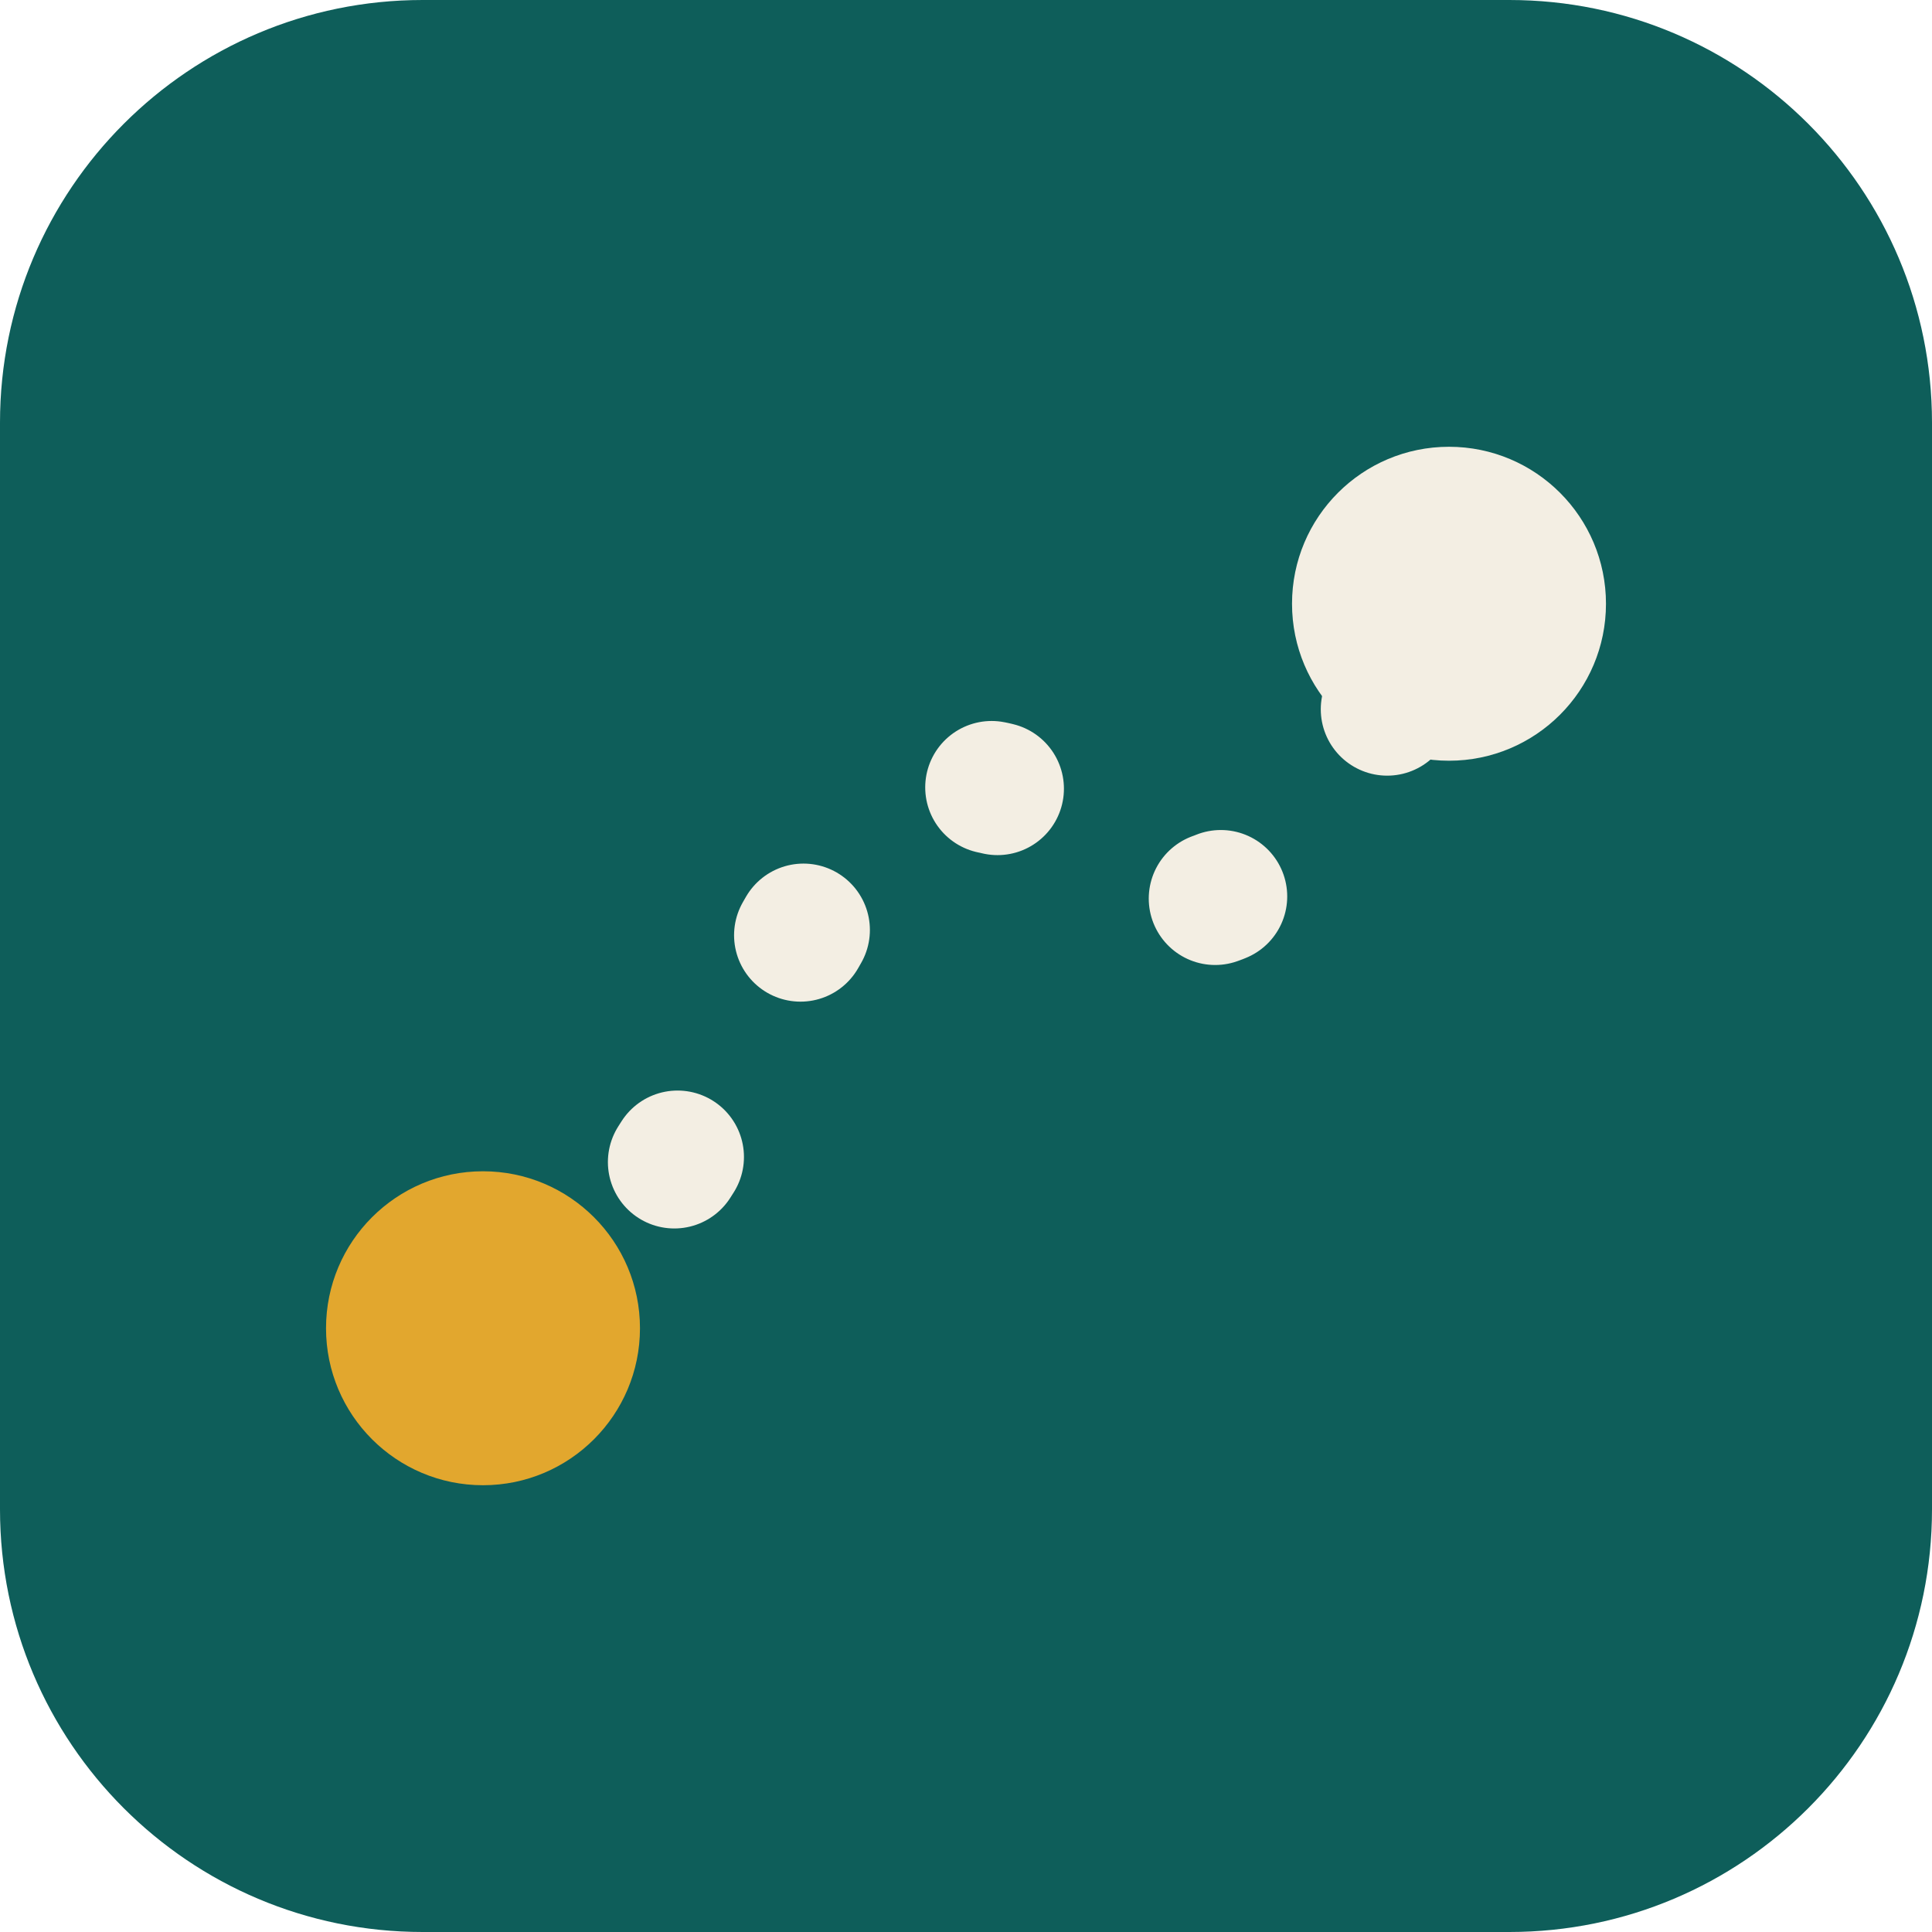
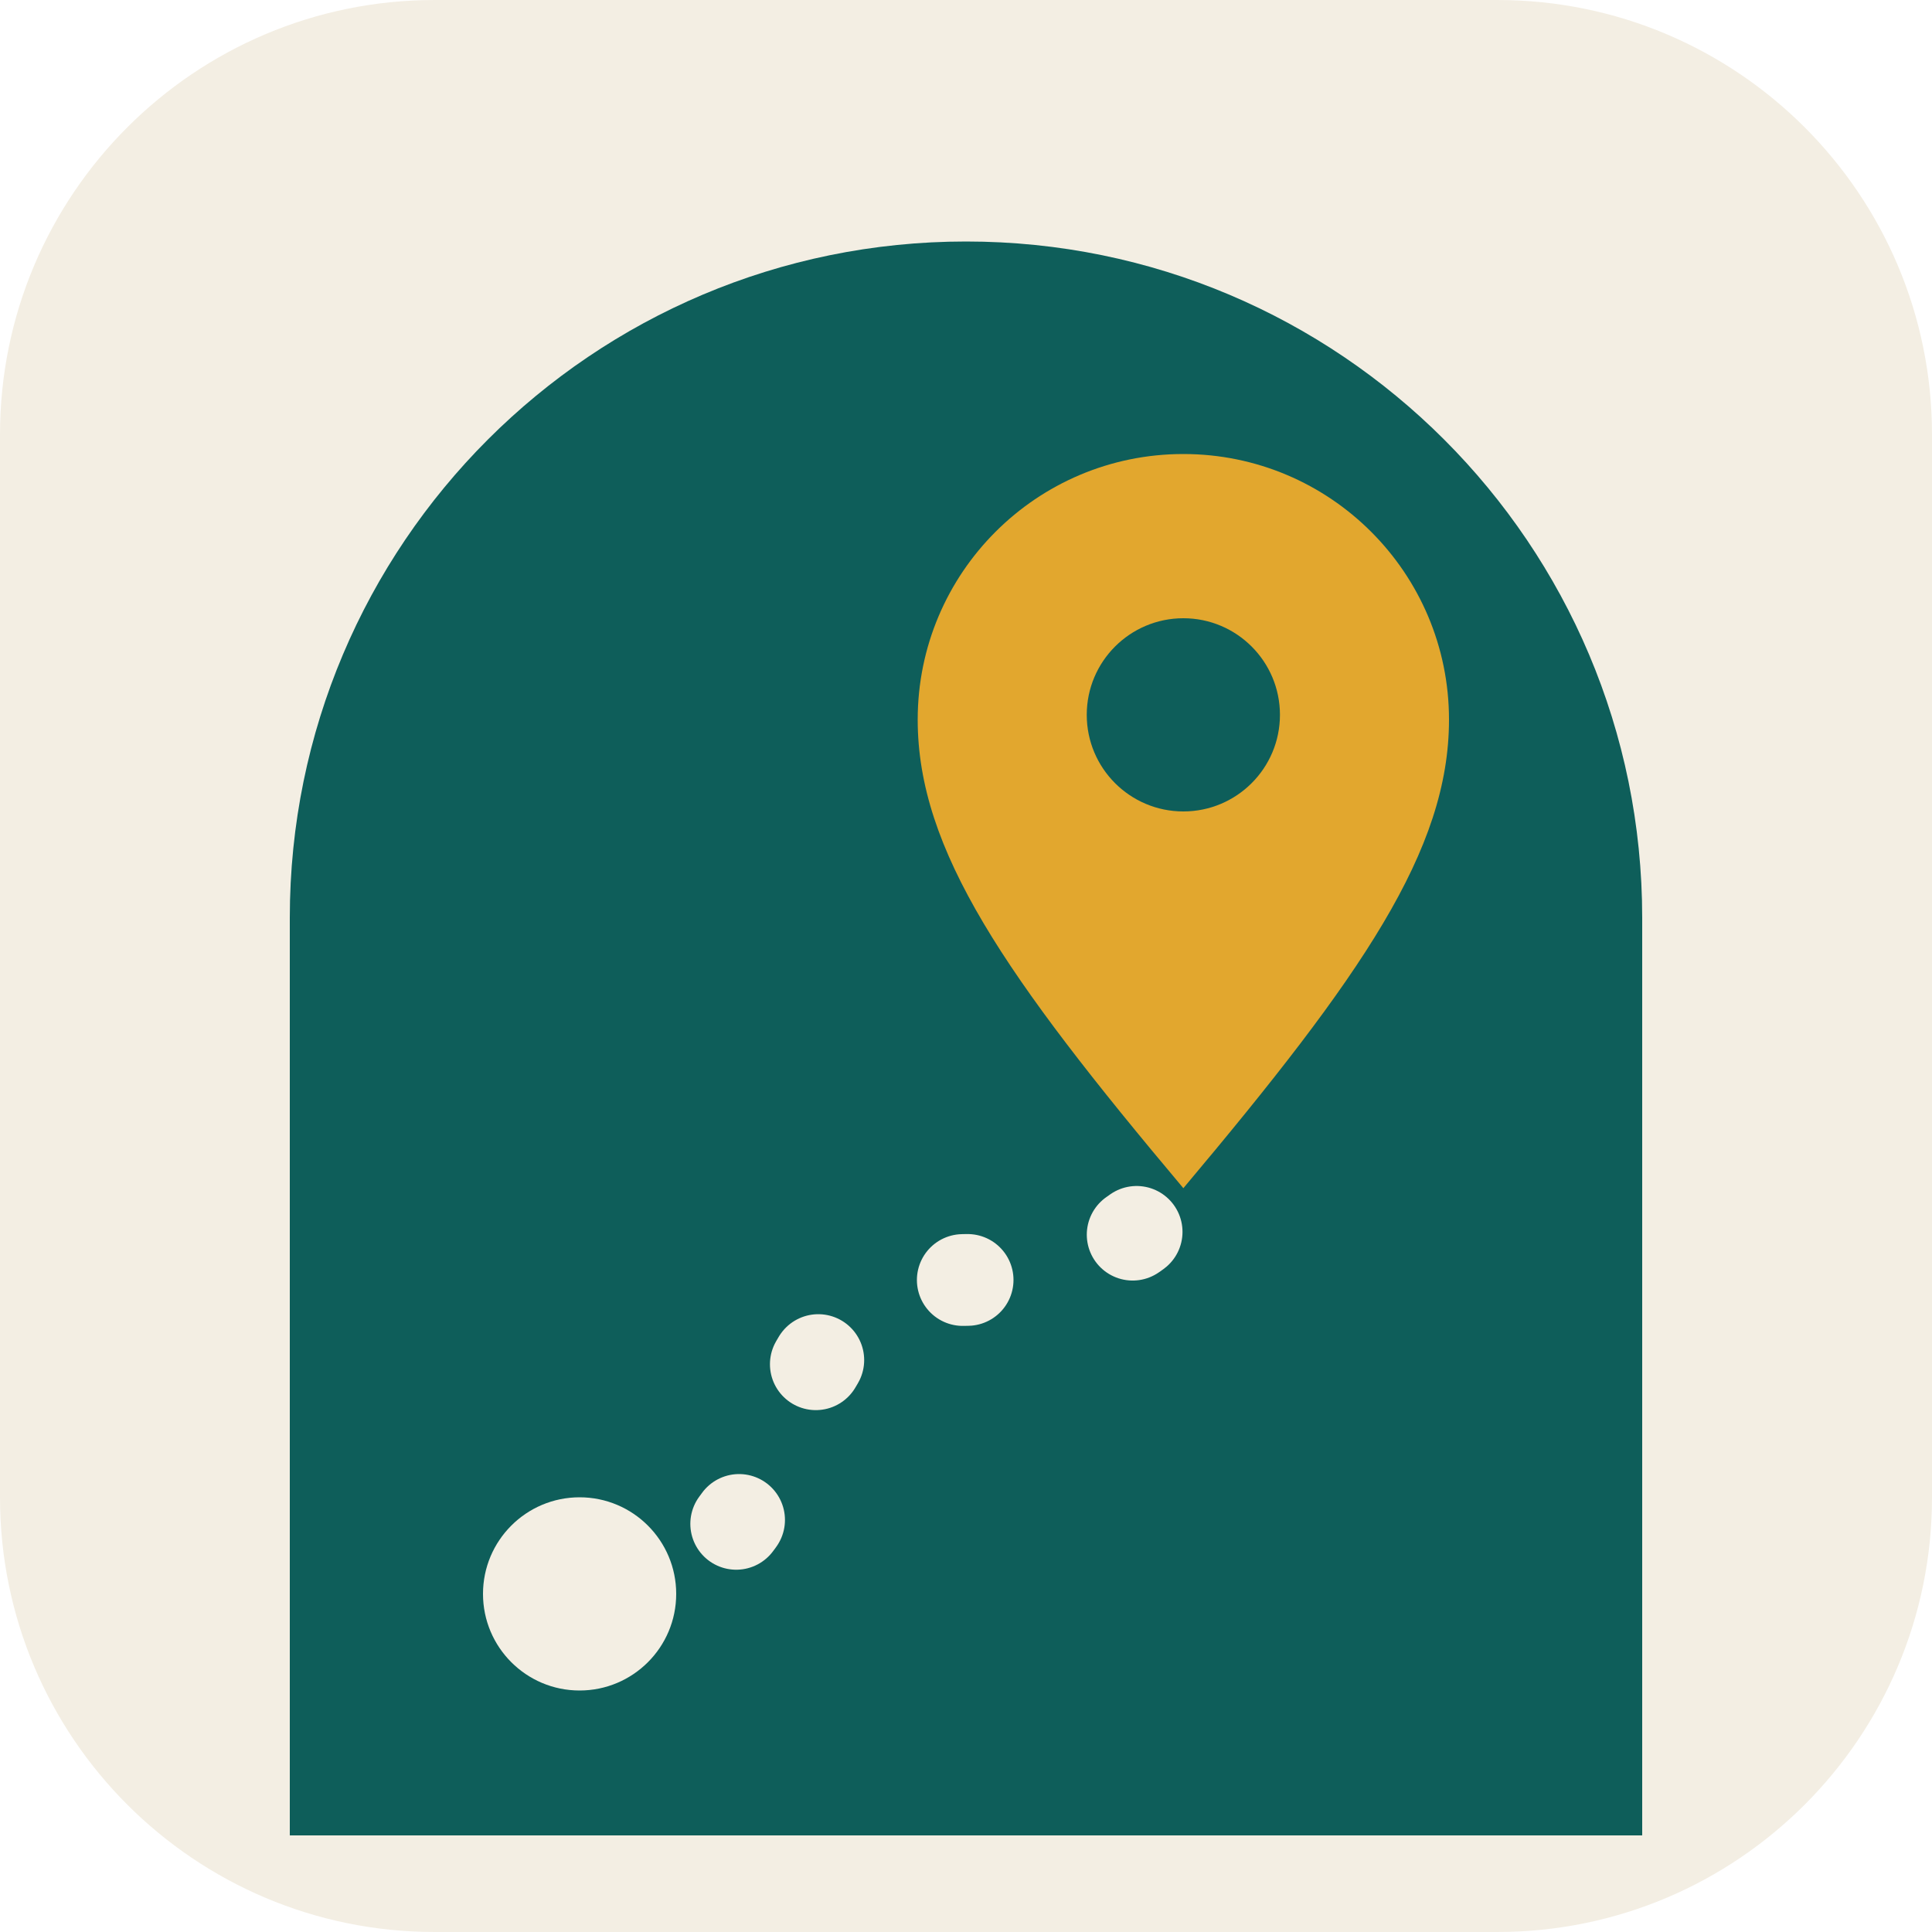
- <svg xmlns="http://www.w3.org/2000/svg" viewBox="0 0 32 32">
-   <rect width="32" height="32" rx="7" fill="#0e5e5a" />
-   <path d="M8 22c4-1 5-9 8-9s3 6 8-3" fill="none" stroke="#f3eee3" stroke-width="2.2" stroke-linecap="round" stroke-dasharray="0.1 4.2" />
-   <circle cx="8" cy="22" r="2.6" fill="#e2a72e" />
-   <circle cx="24" cy="10" r="2.6" fill="#f3eee3" />
+ <svg xmlns="http://www.w3.org/2000/svg" viewBox="0 0 40 40">
+   <rect width="40" height="40" rx="9" fill="#f3eee3" />
+   <path d="M6 38V19a14 14 0 0 1 28 0v19z" fill="#0e5e5a" />
+   <path d="M12 33c5.5 0 3-6.5 8-6.5 2 0 3.4-.6 4.5-1.9" fill="none" stroke="#f3eee3" stroke-width="1.9" stroke-linecap="round" stroke-dasharray="0.1 3.6" />
+   <circle cx="12" cy="33" r="2" fill="#f3eee3" />
+   <path d="M24.5 24.6c-3.7-4.4-5.5-7-5.5-9.7a5.5 5.5 0 0 1 11 0c0 2.7-1.8 5.3-5.5 9.7z" fill="#e2a72e" />
+   <circle cx="24.5" cy="14.8" r="2" fill="#0e5e5a" />
</svg>
